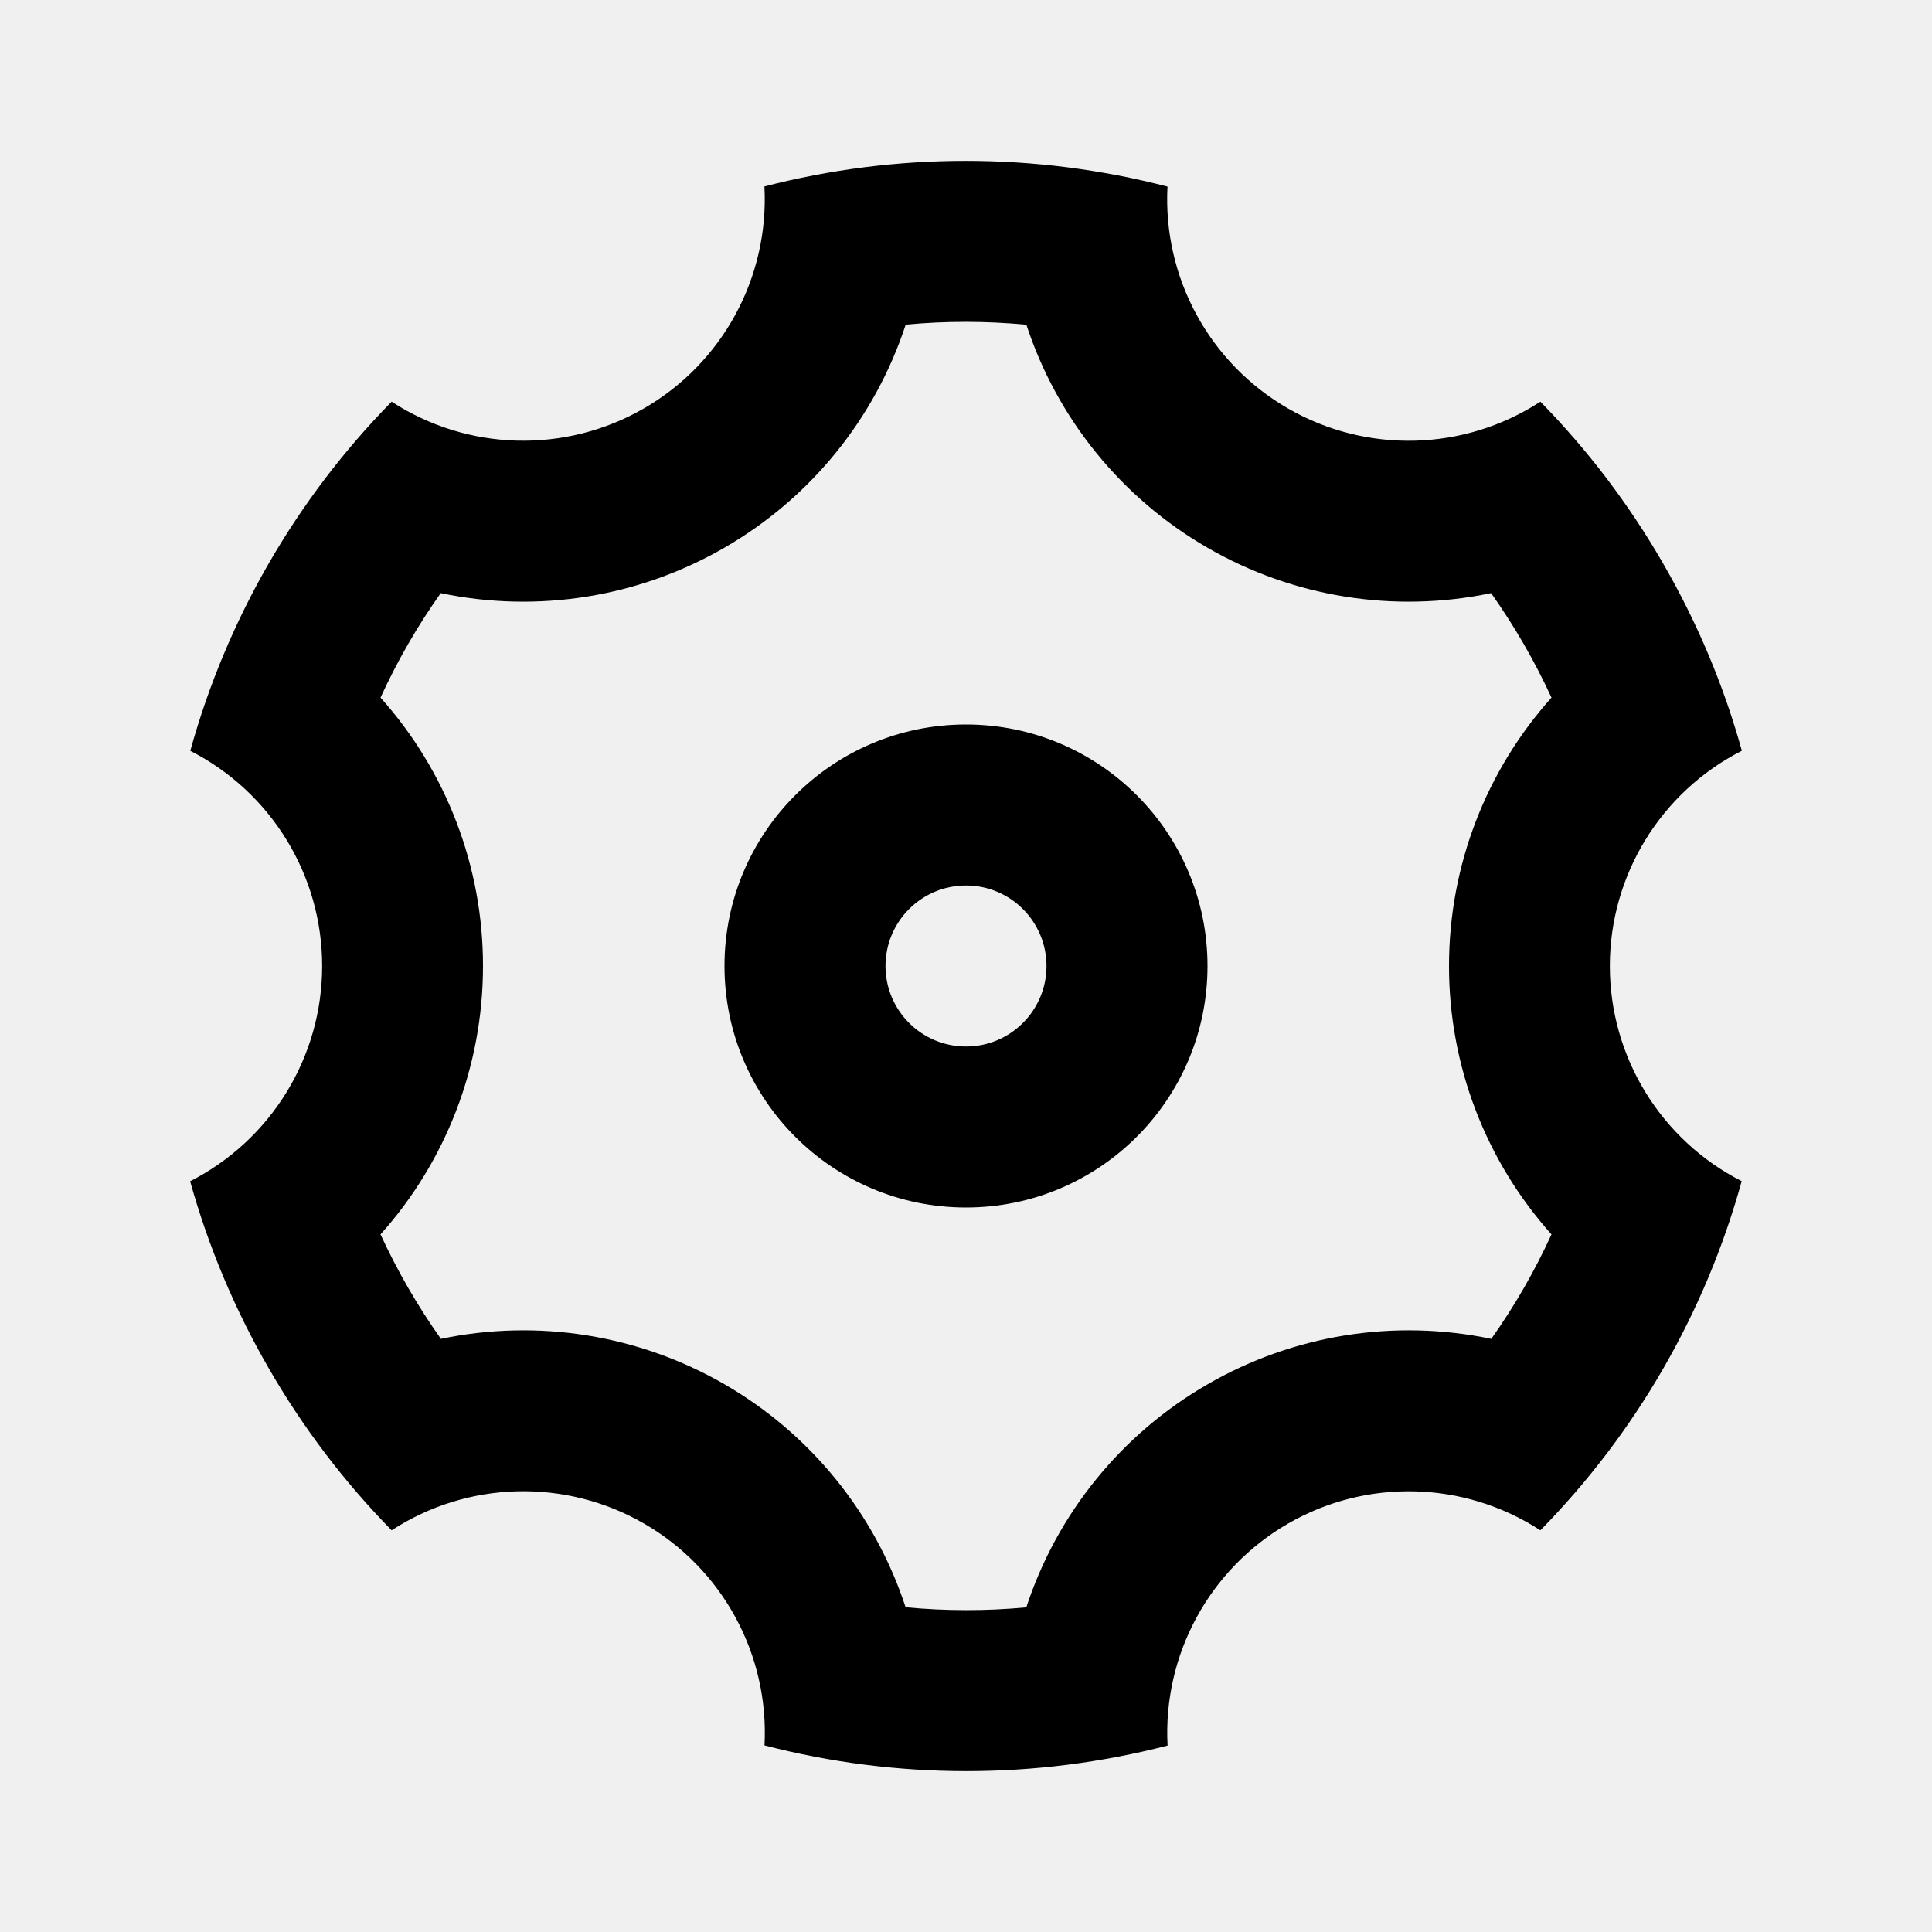
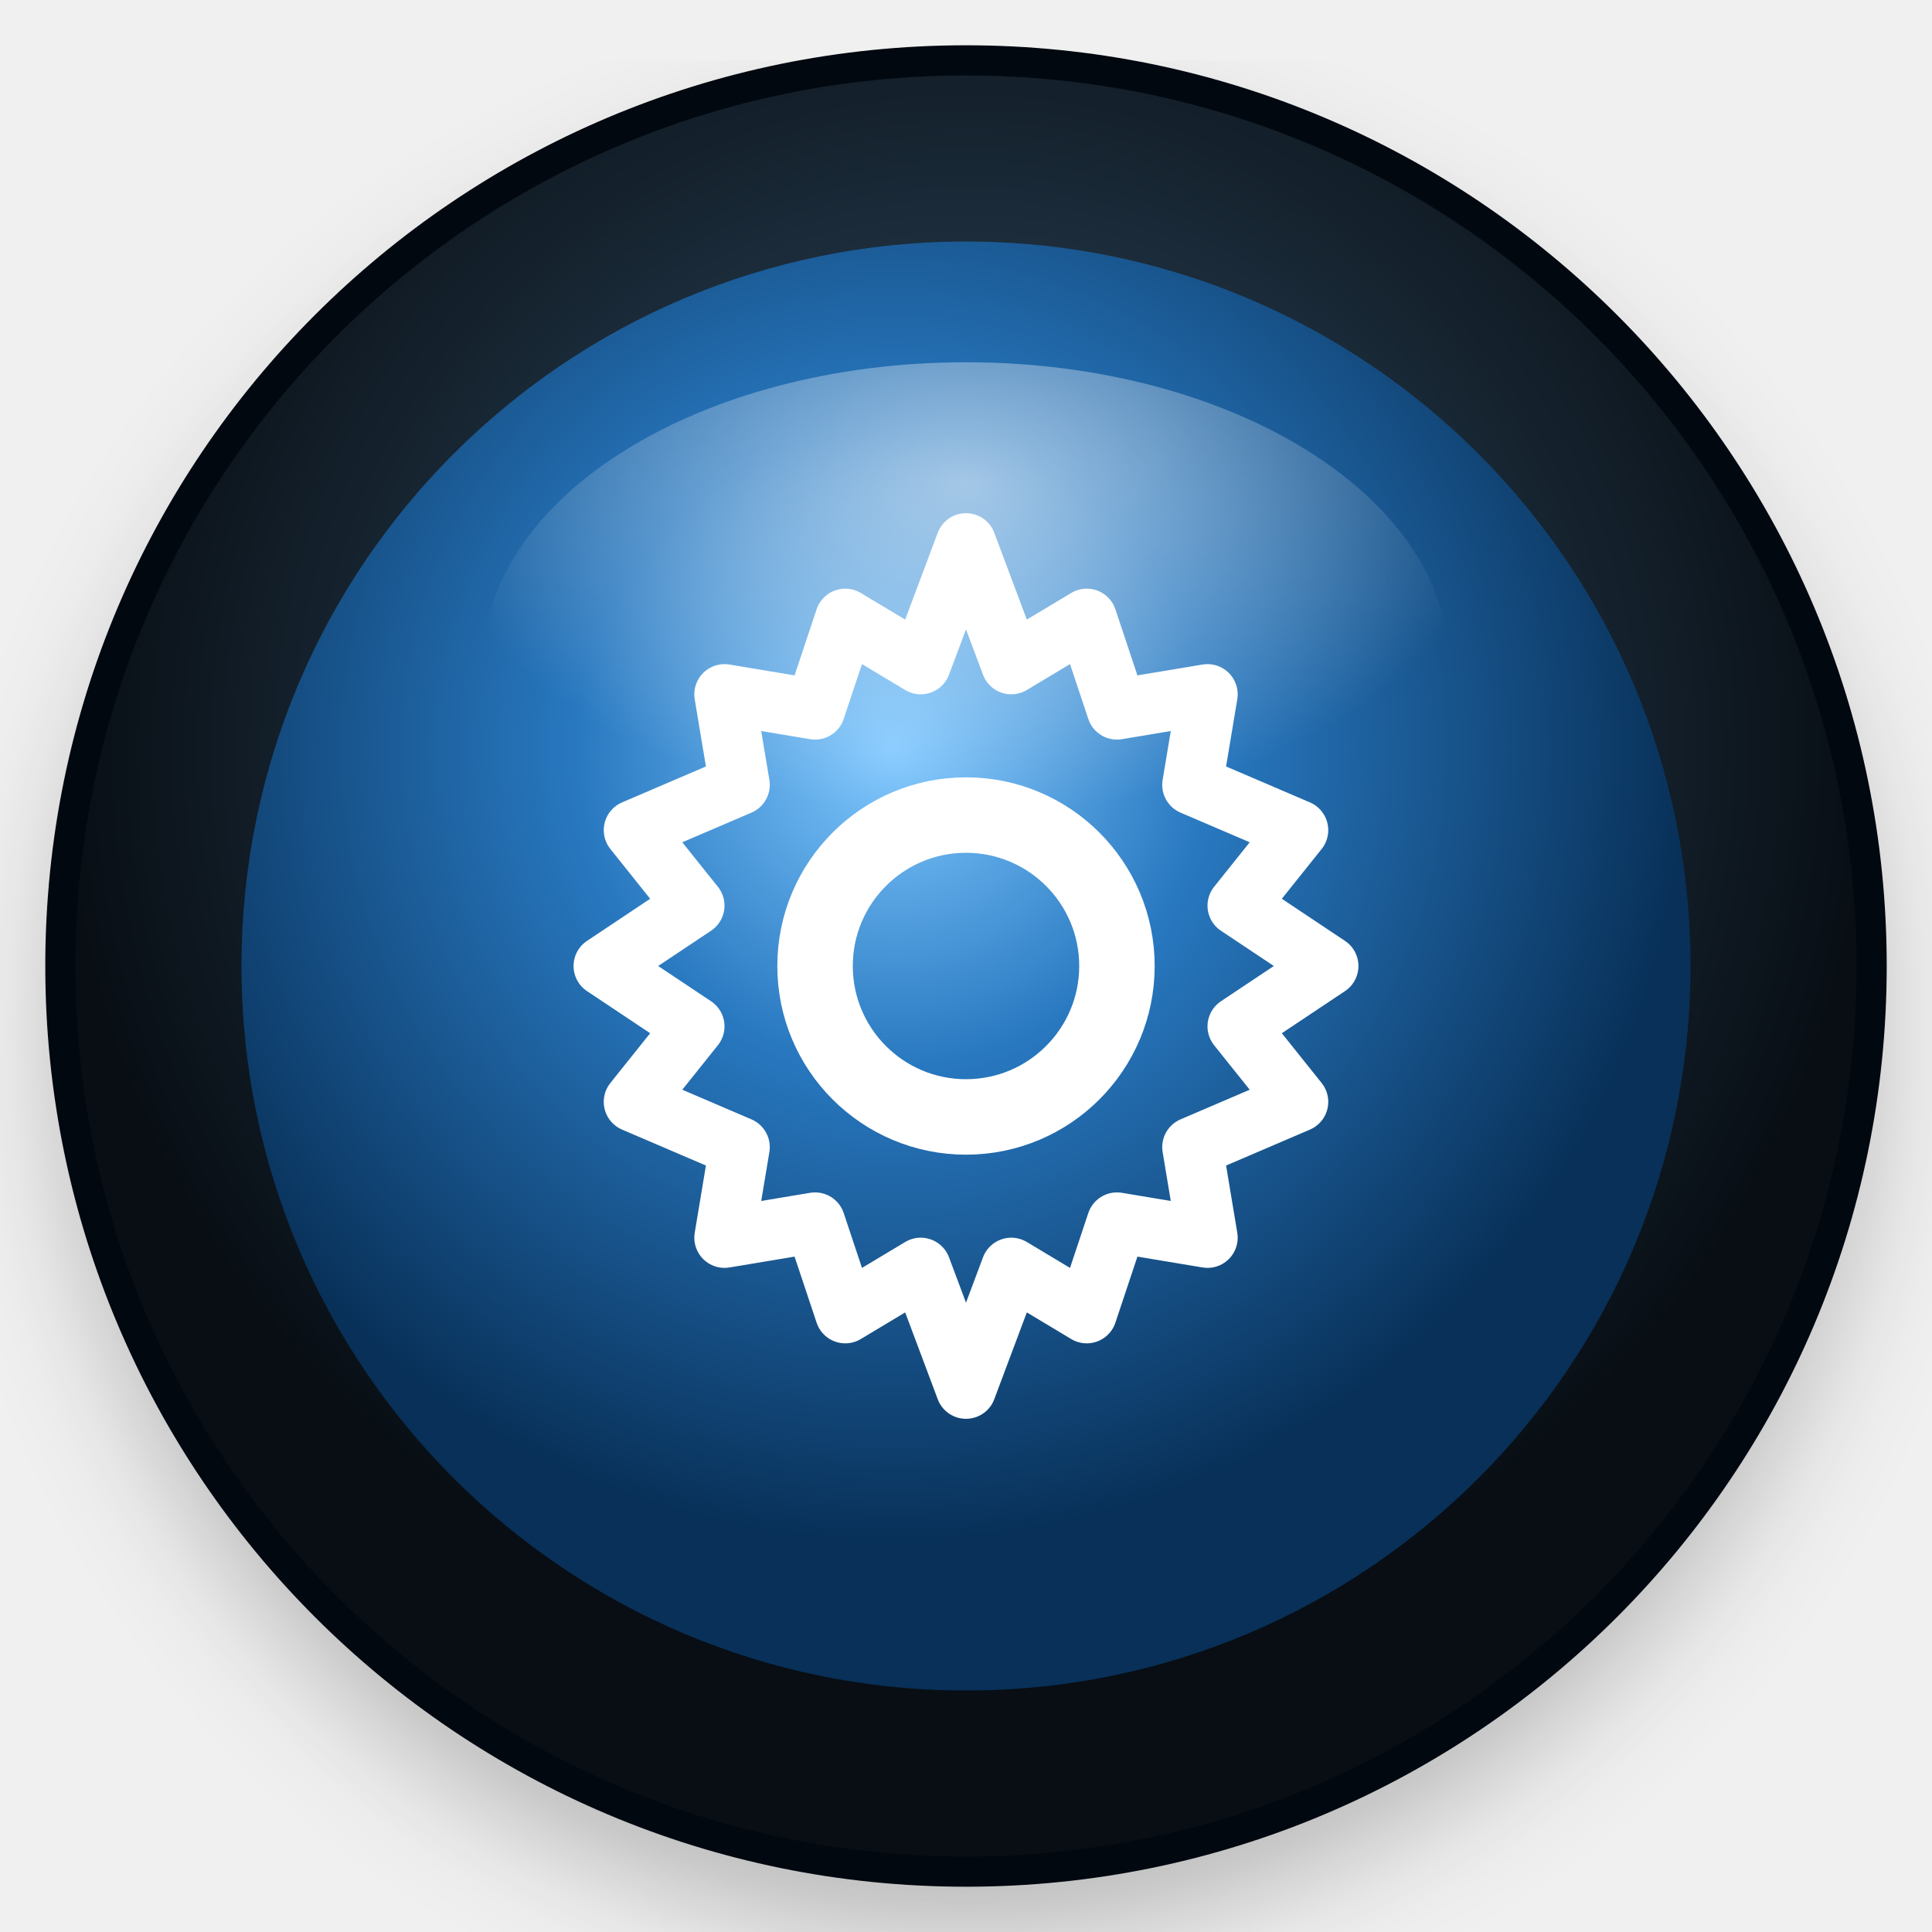
- <svg xmlns="http://www.w3.org/2000/svg" viewBox="0 0 24 24" width="24" height="24">
-   <path fill="none" d="M0 0h24v24H0z" />
-   <path d="M3.34 17a10.018 10.018 0 0 1-.978-2.326 3 3 0 0 0 .002-5.347A9.99 9.99 0 0 1 4.865 4.99a3 3 0 0 0 4.631-2.674 9.99 9.99 0 0 1 5.007.002 3 3 0 0 0 4.632 2.672c.579.59 1.093 1.261 1.525 2.01.433.749.757 1.53.978 2.326a3 3 0 0 0-.002 5.347 9.99 9.99 0 0 1-2.501 4.337 3 3 0 0 0-4.631 2.674 9.99 9.99 0 0 1-5.007-.002 3 3 0 0 0-4.632-2.672A10.018 10.018 0 0 1 3.34 17zm5.66.196a4.993 4.993 0 0 1 2.25 2.77c.499.047 1 .048 1.499.001A4.993 4.993 0 0 1 15 17.197a4.993 4.993 0 0 1 3.525-.565c.29-.408.54-.843.748-1.298A4.993 4.993 0 0 1 18 12c0-1.26.47-2.437 1.273-3.334a8.126 8.126 0 0 0-.75-1.298A4.993 4.993 0 0 1 15 6.804a4.993 4.993 0 0 1-2.25-2.77c-.499-.047-1-.048-1.499-.001A4.993 4.993 0 0 1 9 6.803a4.993 4.993 0 0 1-3.525.565 7.99 7.99 0 0 0-.748 1.298A4.993 4.993 0 0 1 6 12c0 1.26-.47 2.437-1.273 3.334a8.126 8.126 0 0 0 .75 1.298A4.993 4.993 0 0 1 9 17.196zM12 15a3 3 0 1 1 0-6 3 3 0 0 1 0 6zm0-2a1 1 0 1 0 0-2 1 1 0 0 0 0 2z" />
+ <svg xmlns="http://www.w3.org/2000/svg" viewBox="0 0 64 64" width="64" height="64">
+   <defs>
+     <radialGradient id="body" cx="50%" cy="38%" r="50%">
+       <stop offset="0%" stop-color="#3a4a5a" />
+       <stop offset="60%" stop-color="#1a2a38" />
+       <stop offset="100%" stop-color="#080e14" />
+     </radialGradient>
+     <radialGradient id="face" cx="45%" cy="35%" r="55%">
+       <stop offset="0%" stop-color="#80c8ff" />
+       <stop offset="40%" stop-color="#2878c0" />
+       <stop offset="100%" stop-color="#083058" />
+     </radialGradient>
+     <radialGradient id="gloss" cx="50%" cy="20%" r="55%">
+       <stop offset="0%" stop-color="#ffffff" stop-opacity="0.55" />
+       <stop offset="100%" stop-color="#ffffff" stop-opacity="0" />
+     </radialGradient>
+     <filter id="shadow">
+       <feDropShadow dx="0" dy="2" stdDeviation="2" flood-color="#000" flood-opacity="0.6" />
+     </filter>
+   </defs>
+   <circle cx="32" cy="32" r="30" fill="#000" opacity="0.4" filter="url(#shadow)" />
+   <circle cx="32" cy="32" r="30" fill="url(#body)" stroke="#020810" stroke-width="1" />
+   <circle cx="32" cy="32" r="24" fill="url(#face)" />
+   <circle cx="32" cy="32" r="5" fill="none" stroke="#fff" stroke-width="2.5" />
+   <path d="M32 18 L33.5 22 L36 20.5 L37 23.5 L40 23 L39.5 26 L43 27.5 L41 30 L44 32 L41 34 L43 36.5 L39.5 38 L40 41 L37 40.5 L36 43.5 L33.5 42 L32 46 L30.5 42 L28 43.5 L27 40.5 L24 41 L24.5 38 L21 36.5 L23 34 L20 32 L23 30 L21 27.5 L24.5 26 L24 23 L27 23.5 L28 20.5 L30.5 22 Z" fill="none" stroke="#fff" stroke-width="2" stroke-linejoin="round" />
+   <ellipse cx="32" cy="22" rx="16" ry="10" fill="url(#gloss)" />
</svg>
